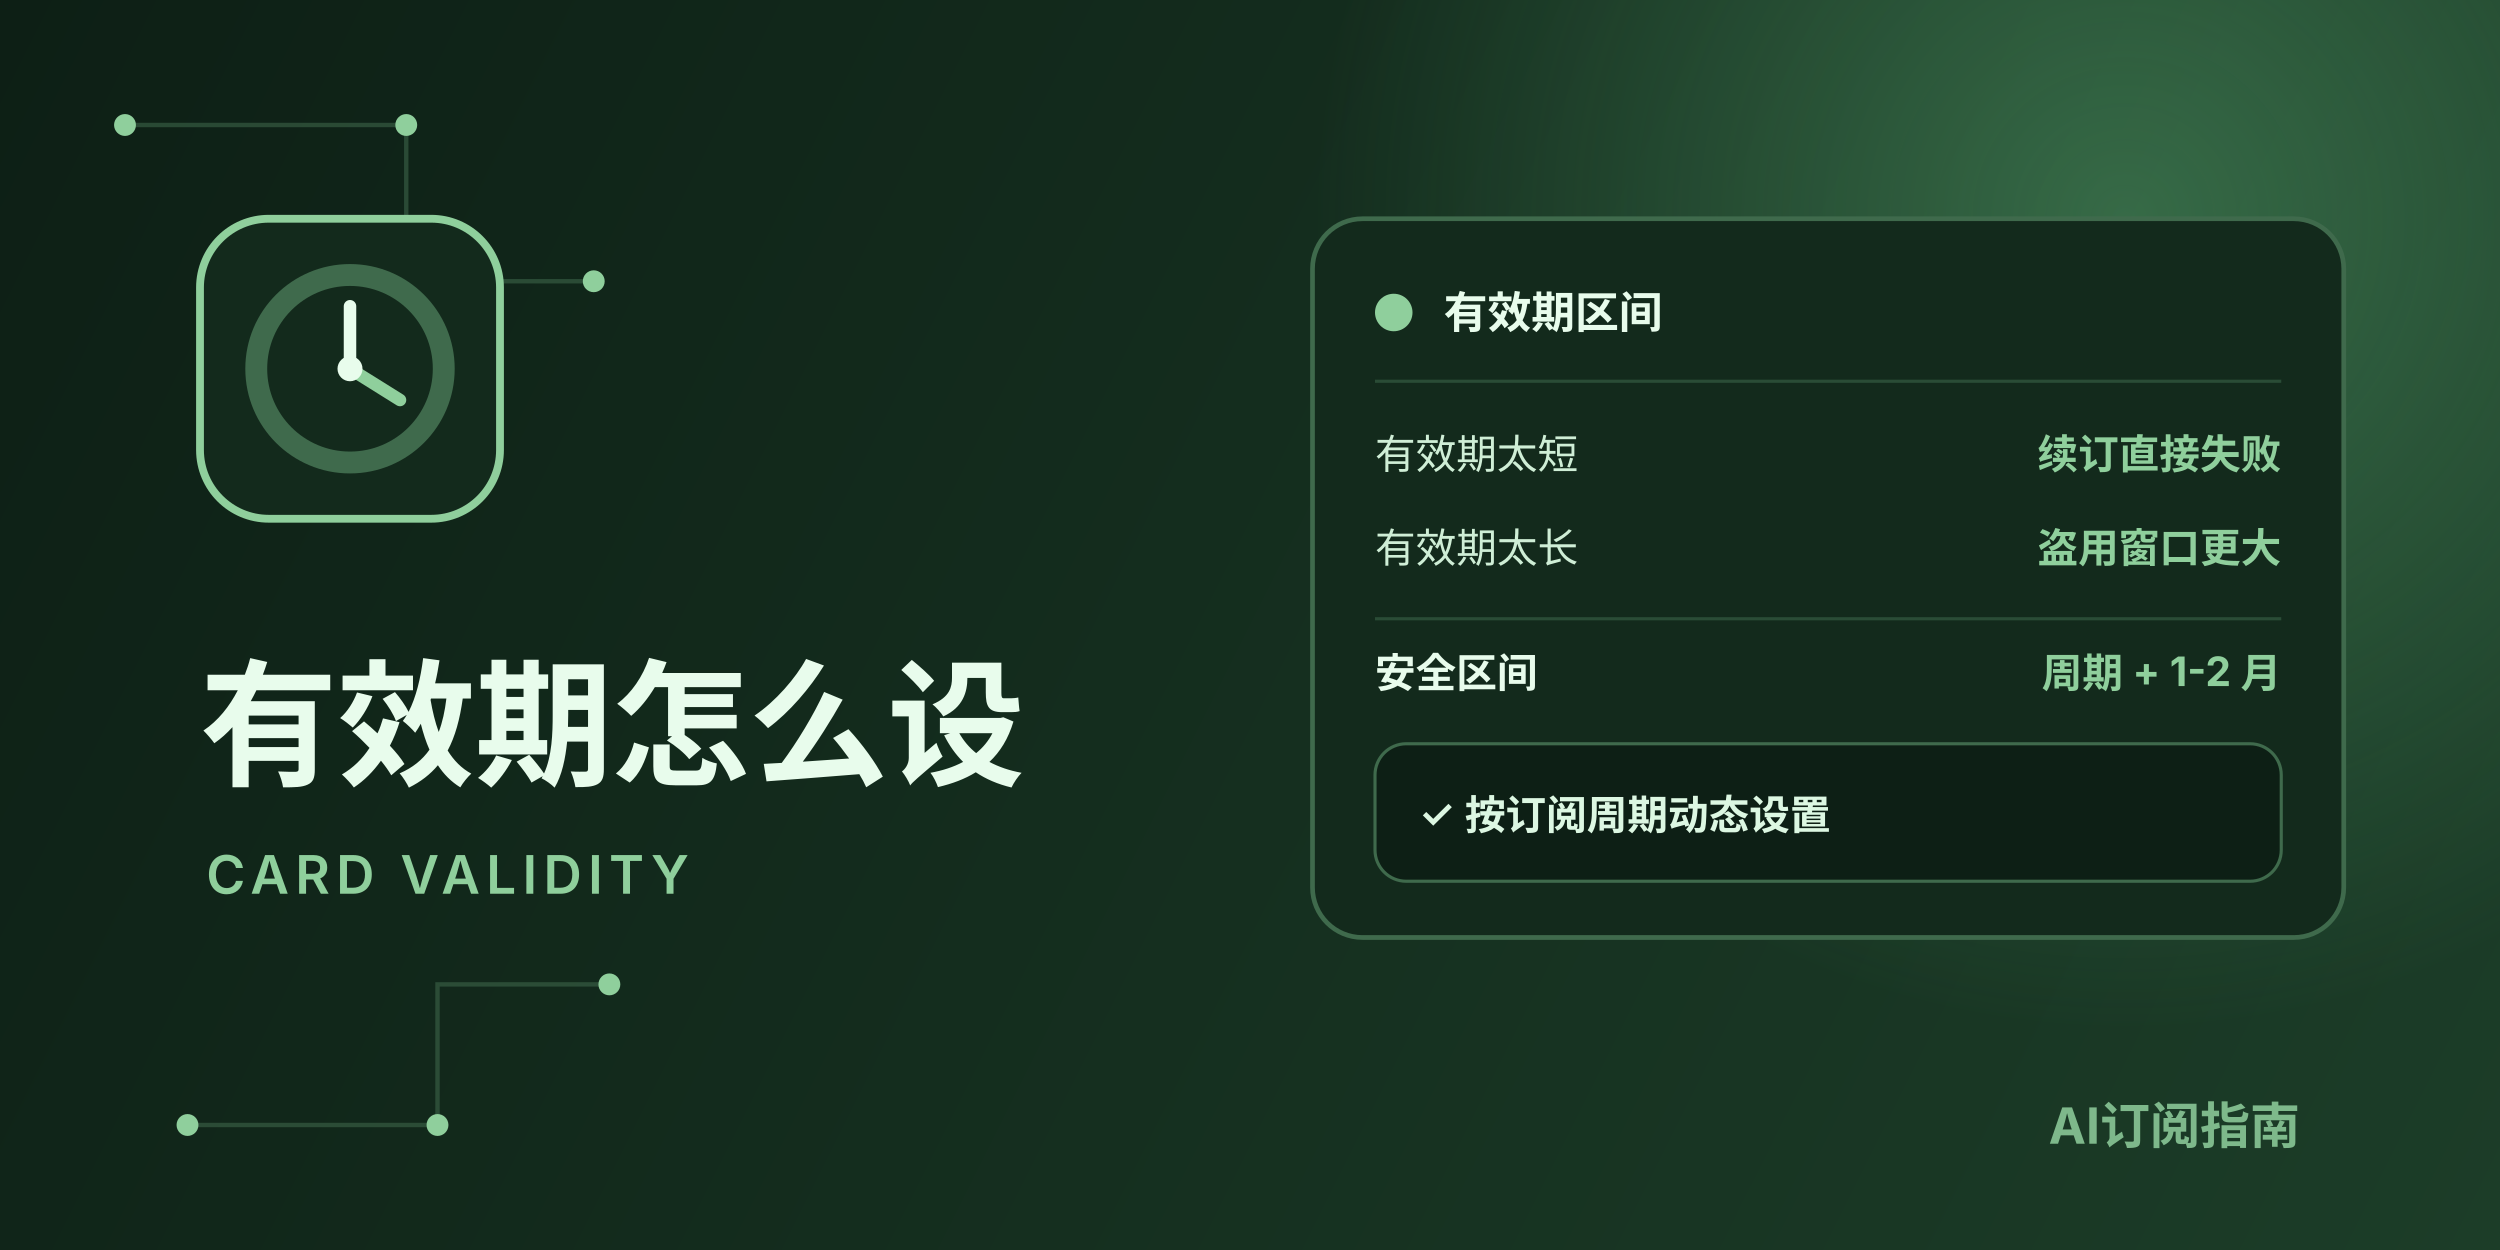
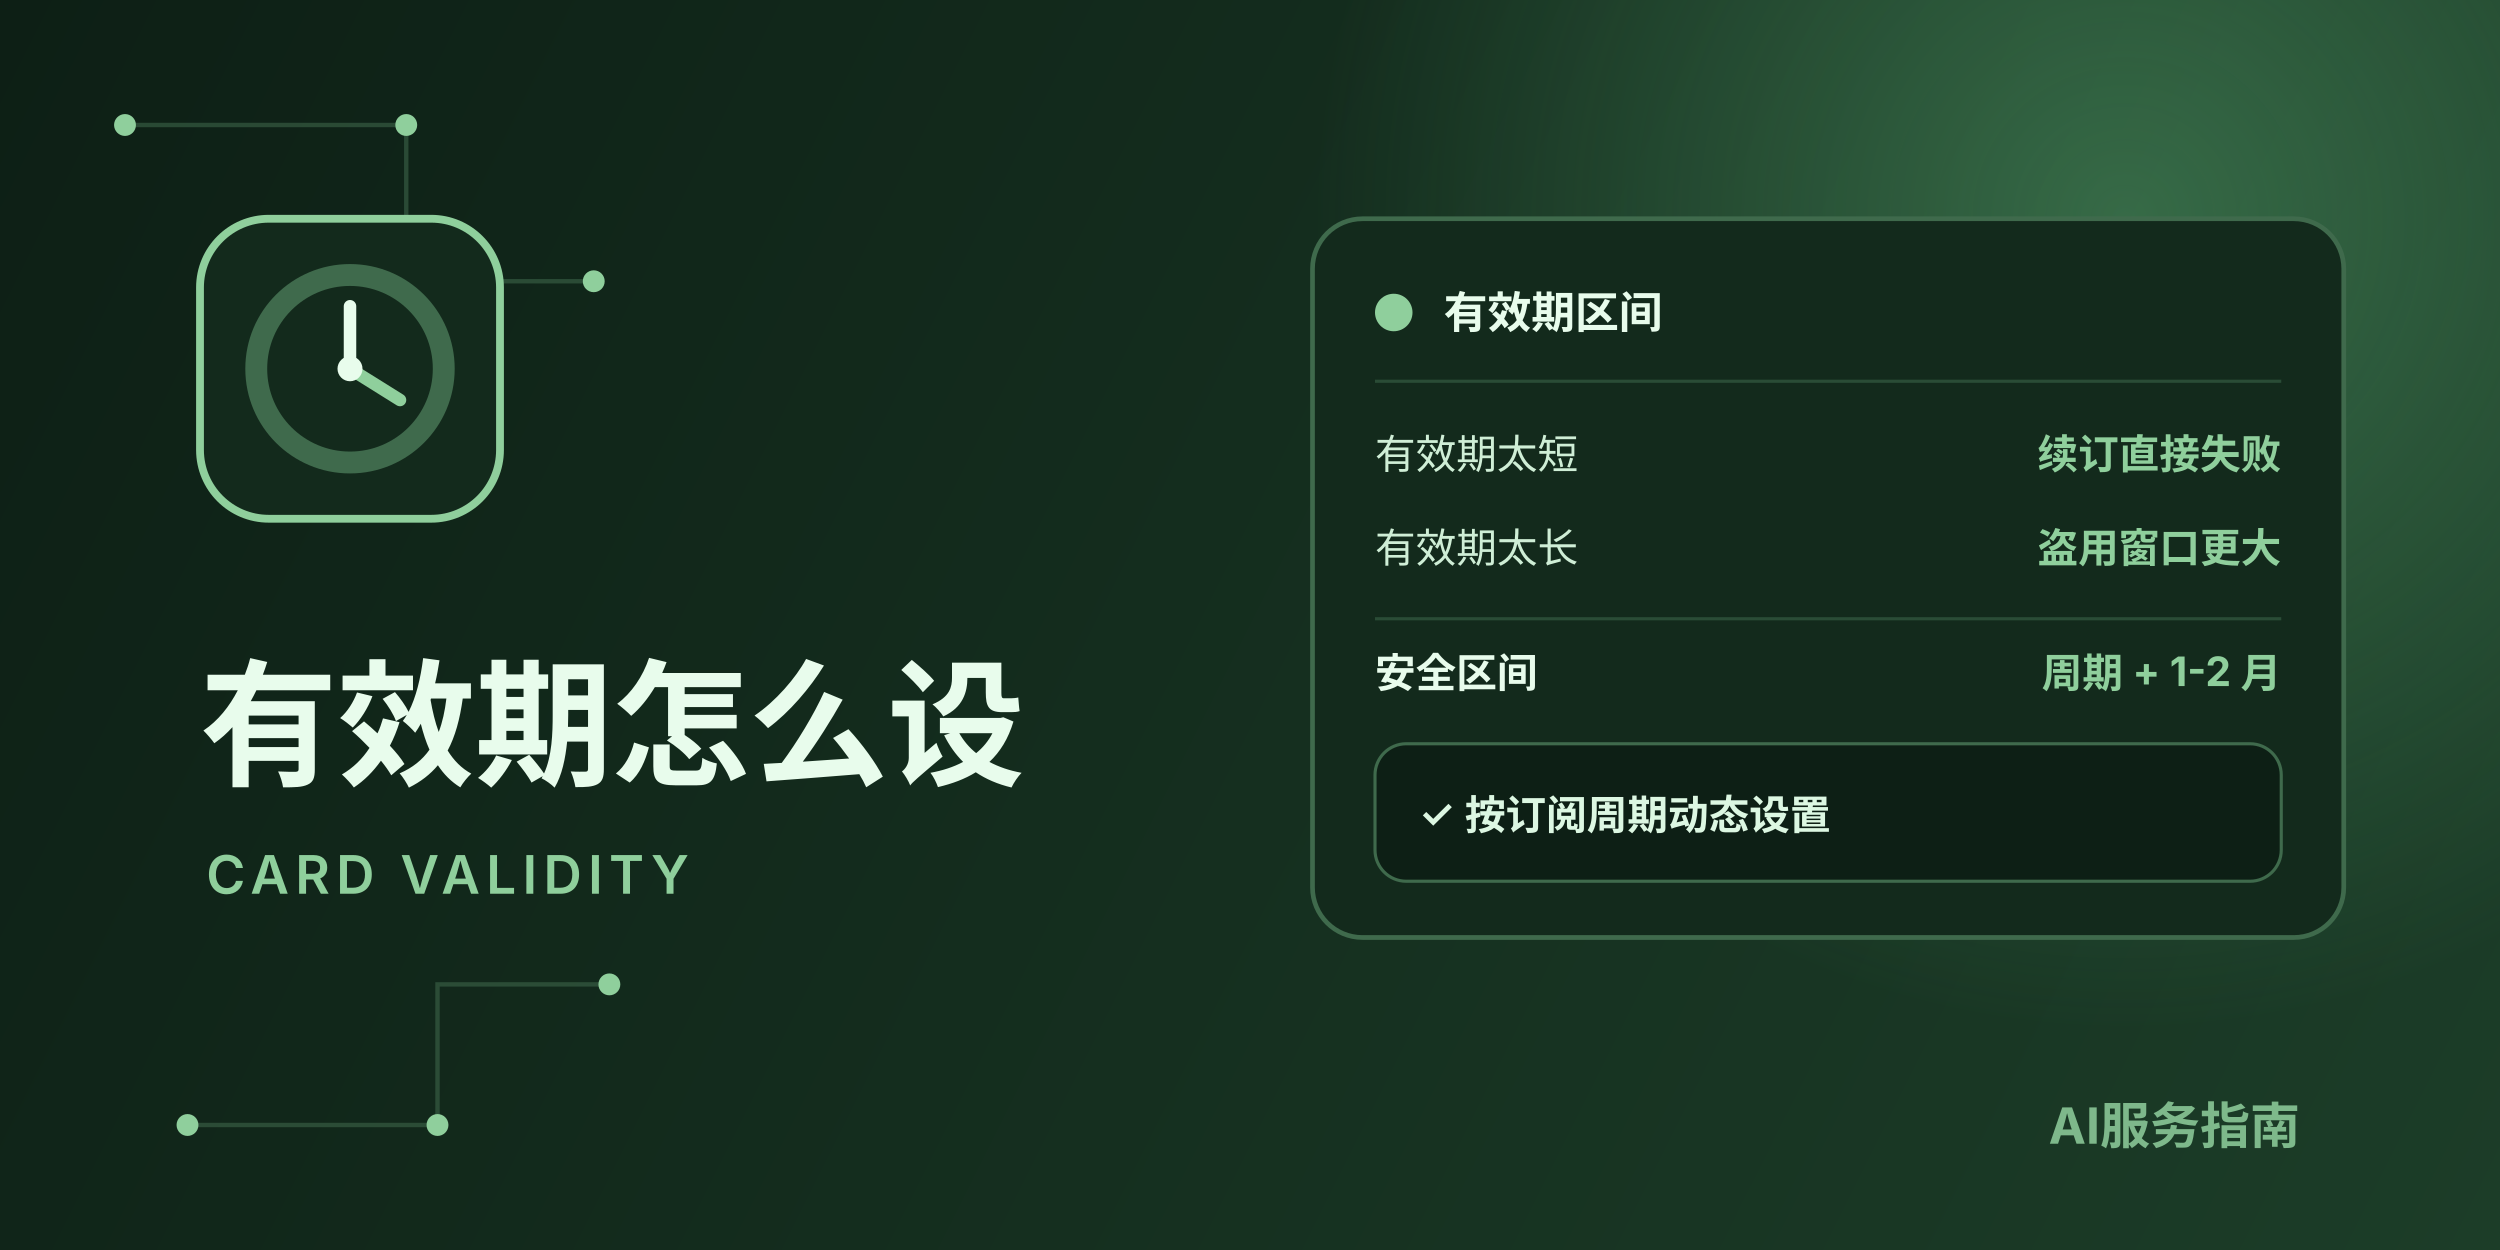
<svg xmlns="http://www.w3.org/2000/svg" viewBox="0 0 800 400" role="img" aria-label="AI订阅虚拟卡有效期怎么设置太短续订失败太长风险大封面图">
  <defs>
    <linearGradient id="bgGrad27" x1="0" y1="0" x2="800" y2="400" gradientUnits="userSpaceOnUse">
      <stop offset="0" stop-color="#0d1f15" />
      <stop offset="1" stop-color="#1c3d28" />
    </linearGradient>
    <radialGradient id="glow27" cx="680" cy="70" r="260" gradientUnits="userSpaceOnUse">
      <stop offset="0" stop-color="#6fcf8a" stop-opacity="0.35" />
      <stop offset="1" stop-color="#6fcf8a" stop-opacity="0" />
    </radialGradient>
  </defs>
  <rect width="800" height="400" fill="url(#bgGrad27)" />
  <rect width="800" height="400" fill="url(#glow27)" />
  <g stroke="#3f6a4c" stroke-width="1.4" opacity="0.55" fill="none">
    <path d="M40 40 h90 v50 h60" />
    <path d="M60 360 h80 v-45 h55" />
  </g>
  <g fill="#8fcf9c">
    <circle cx="40" cy="40" r="3.5" />
    <circle cx="130" cy="40" r="3.5" />
    <circle cx="190" cy="90" r="3.5" />
    <circle cx="60" cy="360" r="3.5" />
    <circle cx="140" cy="360" r="3.5" />
    <circle cx="195" cy="315" r="3.5" />
  </g>
  <rect x="64" y="70" width="96" height="96" rx="22" fill="#132a1c" stroke="#8fcf9c" stroke-width="2.5" />
  <circle cx="112" cy="118" r="30" fill="none" stroke="#3f6a4c" stroke-width="7" />
  <line x1="112" y1="118" x2="112" y2="98" stroke="#e8fcec" stroke-width="4" stroke-linecap="round" />
  <line x1="112" y1="118" x2="128" y2="128" stroke="#8fcf9c" stroke-width="4" stroke-linecap="round" />
  <circle cx="112" cy="118" r="4" fill="#e8fcec" />
  <text x="64" y="248" font-family="-apple-system, 'Segoe UI', 'PingFang SC', 'Microsoft YaHei', sans-serif" font-size="44" font-weight="700" fill="#e8fcec">有效期怎么设</text>
  <text x="66" y="286" font-family="-apple-system, 'Segoe UI', 'PingFang SC', 'Microsoft YaHei', sans-serif" font-size="17" font-weight="600" letter-spacing="2" fill="#8fcf9c">CARD VALIDITY</text>
-   <text x="736" y="366" text-anchor="end" font-family="-apple-system, 'Segoe UI', 'PingFang SC', 'Microsoft YaHei', sans-serif" font-size="16" font-weight="700" fill="#8fcf9c" opacity="0.85">AI订阅指南</text>
+   <text x="736" y="366" text-anchor="end" font-family="-apple-system, 'Segoe UI', 'PingFang SC', 'Microsoft YaHei', sans-serif" font-size="16" font-weight="700" fill="#8fcf9c" opacity="0.85">AI服务指南</text>
  <rect x="420" y="70" width="330" height="230" rx="16" fill="#132a1c" stroke="#3f6a4c" stroke-width="1.5" />
  <circle cx="446" cy="100" r="6" fill="#8fcf9c" />
  <text x="462" y="105" font-family="-apple-system, 'Segoe UI', 'PingFang SC', 'Microsoft YaHei', sans-serif" font-size="14" font-weight="700" fill="#e8fcec">有效期区间</text>
  <line x1="440" y1="122" x2="730" y2="122" stroke="#2a4c36" stroke-width="1" />
  <text x="440" y="150" font-family="-apple-system, 'Segoe UI', 'PingFang SC', 'Microsoft YaHei', sans-serif" font-size="13" fill="#cfeed6">有效期太短</text>
  <text x="730" y="150" text-anchor="end" font-family="-apple-system, 'Segoe UI', 'PingFang SC', 'Microsoft YaHei', sans-serif" font-size="13" font-weight="700" fill="#8fcf9c">续订直接失败</text>
  <text x="440" y="180" font-family="-apple-system, 'Segoe UI', 'PingFang SC', 'Microsoft YaHei', sans-serif" font-size="13" fill="#cfeed6">有效期太长</text>
  <text x="730" y="180" text-anchor="end" font-family="-apple-system, 'Segoe UI', 'PingFang SC', 'Microsoft YaHei', sans-serif" font-size="13" font-weight="700" fill="#8fcf9c">盗用窗口更大</text>
  <line x1="440" y1="198" x2="730" y2="198" stroke="#2a4c36" stroke-width="1" />
  <text x="440" y="220" font-family="-apple-system, 'Segoe UI', 'PingFang SC', 'Microsoft YaHei', sans-serif" font-size="13" font-weight="700" fill="#e8fcec">安全区间</text>
  <text x="730" y="220" text-anchor="end" font-family="-apple-system, 'Segoe UI', 'PingFang SC', 'Microsoft YaHei', sans-serif" font-size="13" font-weight="700" fill="#8fcf9c">周期 + 1-2 月</text>
  <rect x="440" y="238" width="290" height="44" rx="10" fill="#0d1f15" stroke="#3f6a4c" stroke-width="1" />
  <text x="454" y="265" font-family="-apple-system, 'Segoe UI', 'PingFang SC', 'Microsoft YaHei', sans-serif" font-size="13" font-weight="600" fill="#dcf7e2">✓ 按订阅周期动态设置</text>
</svg>
